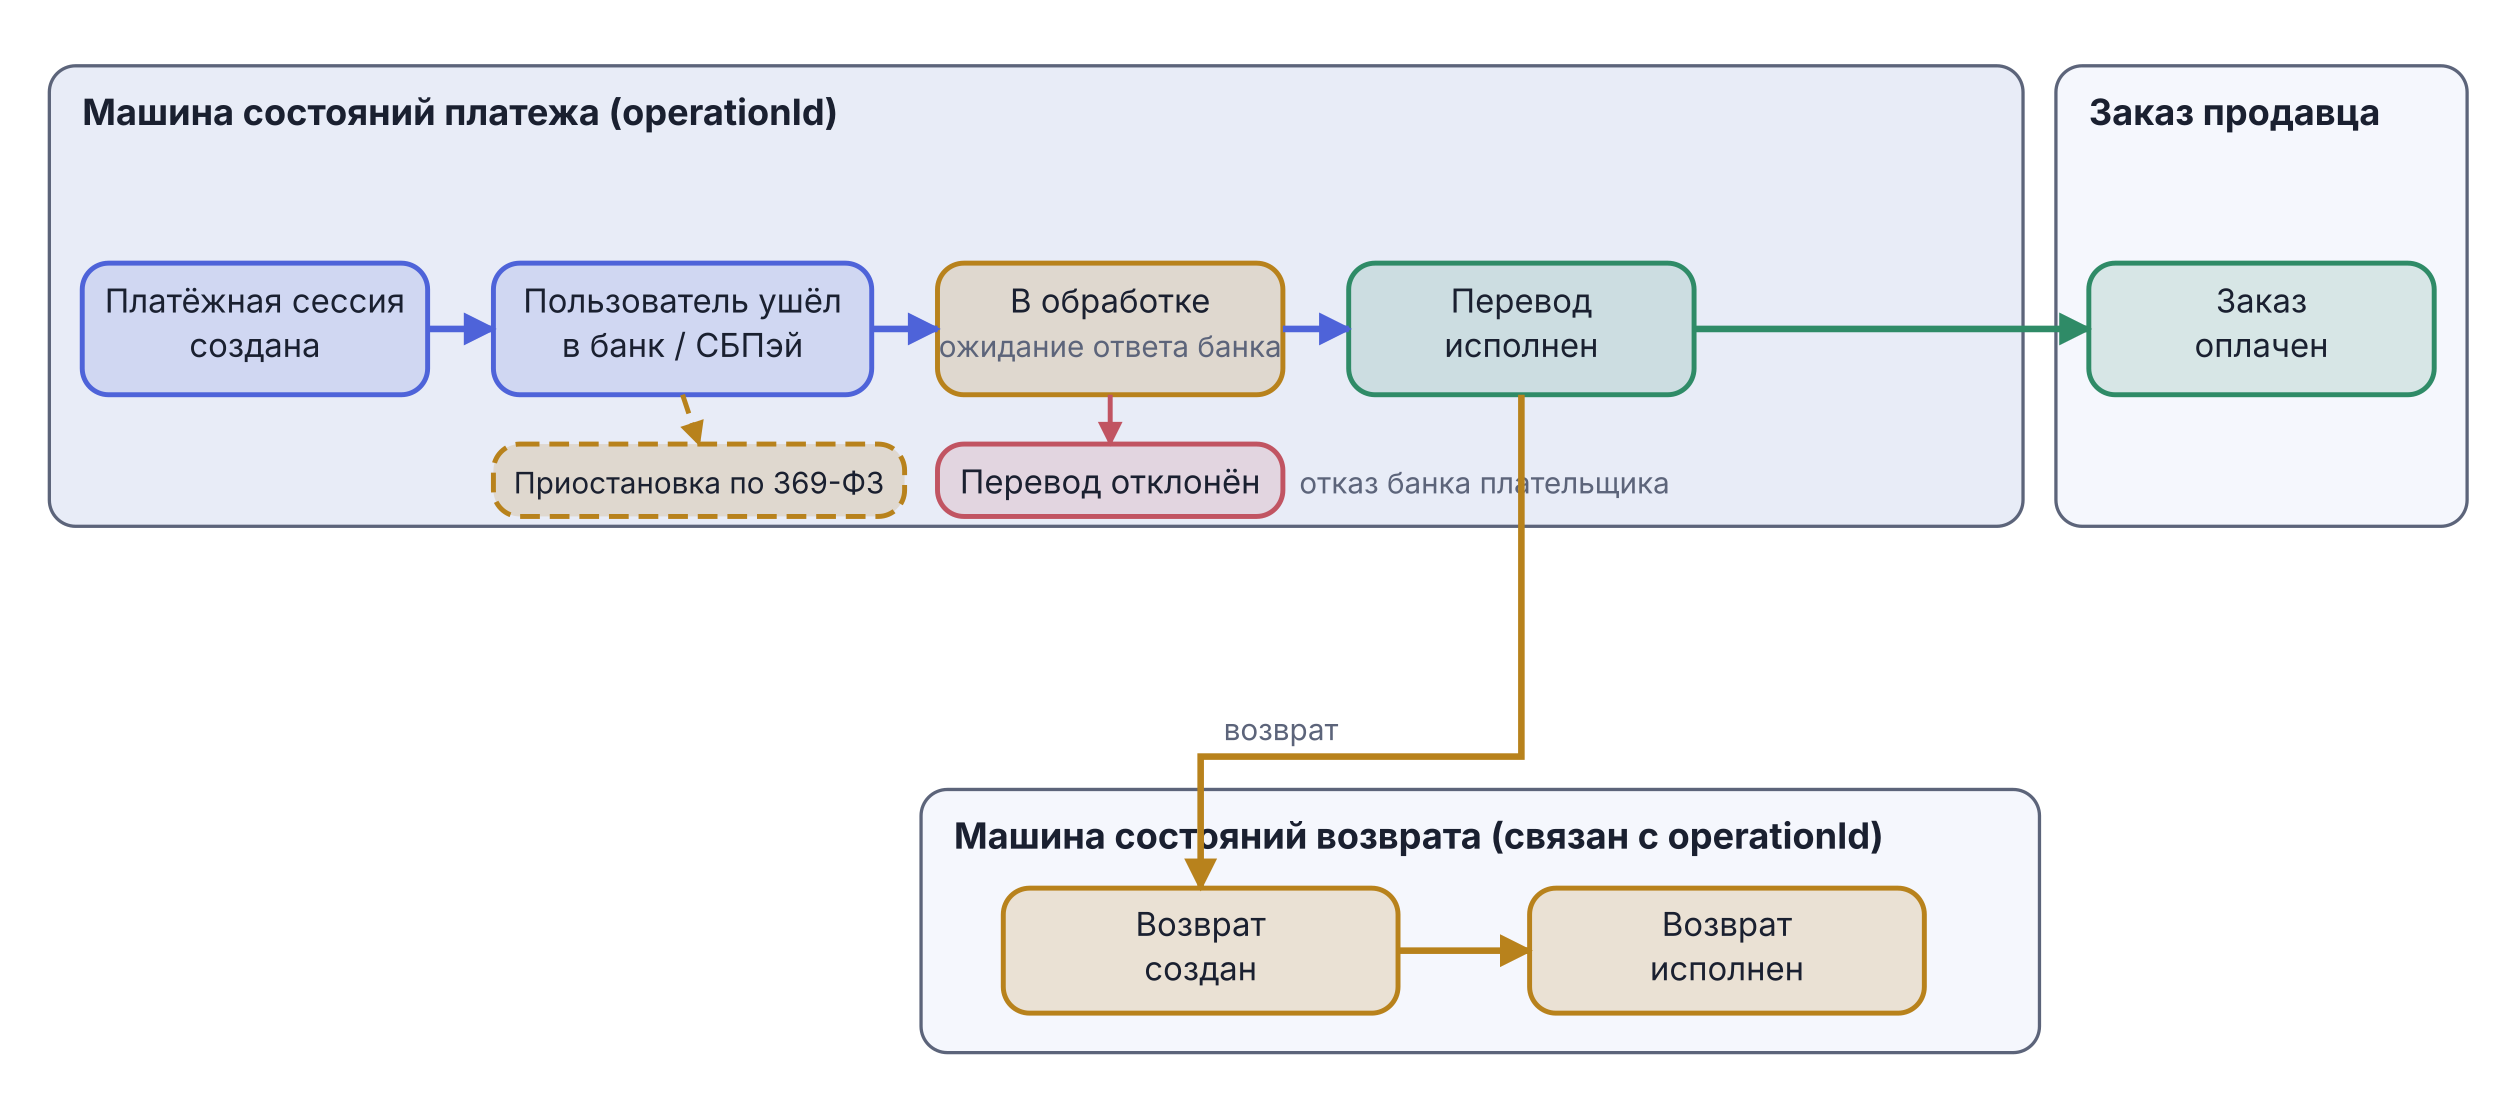
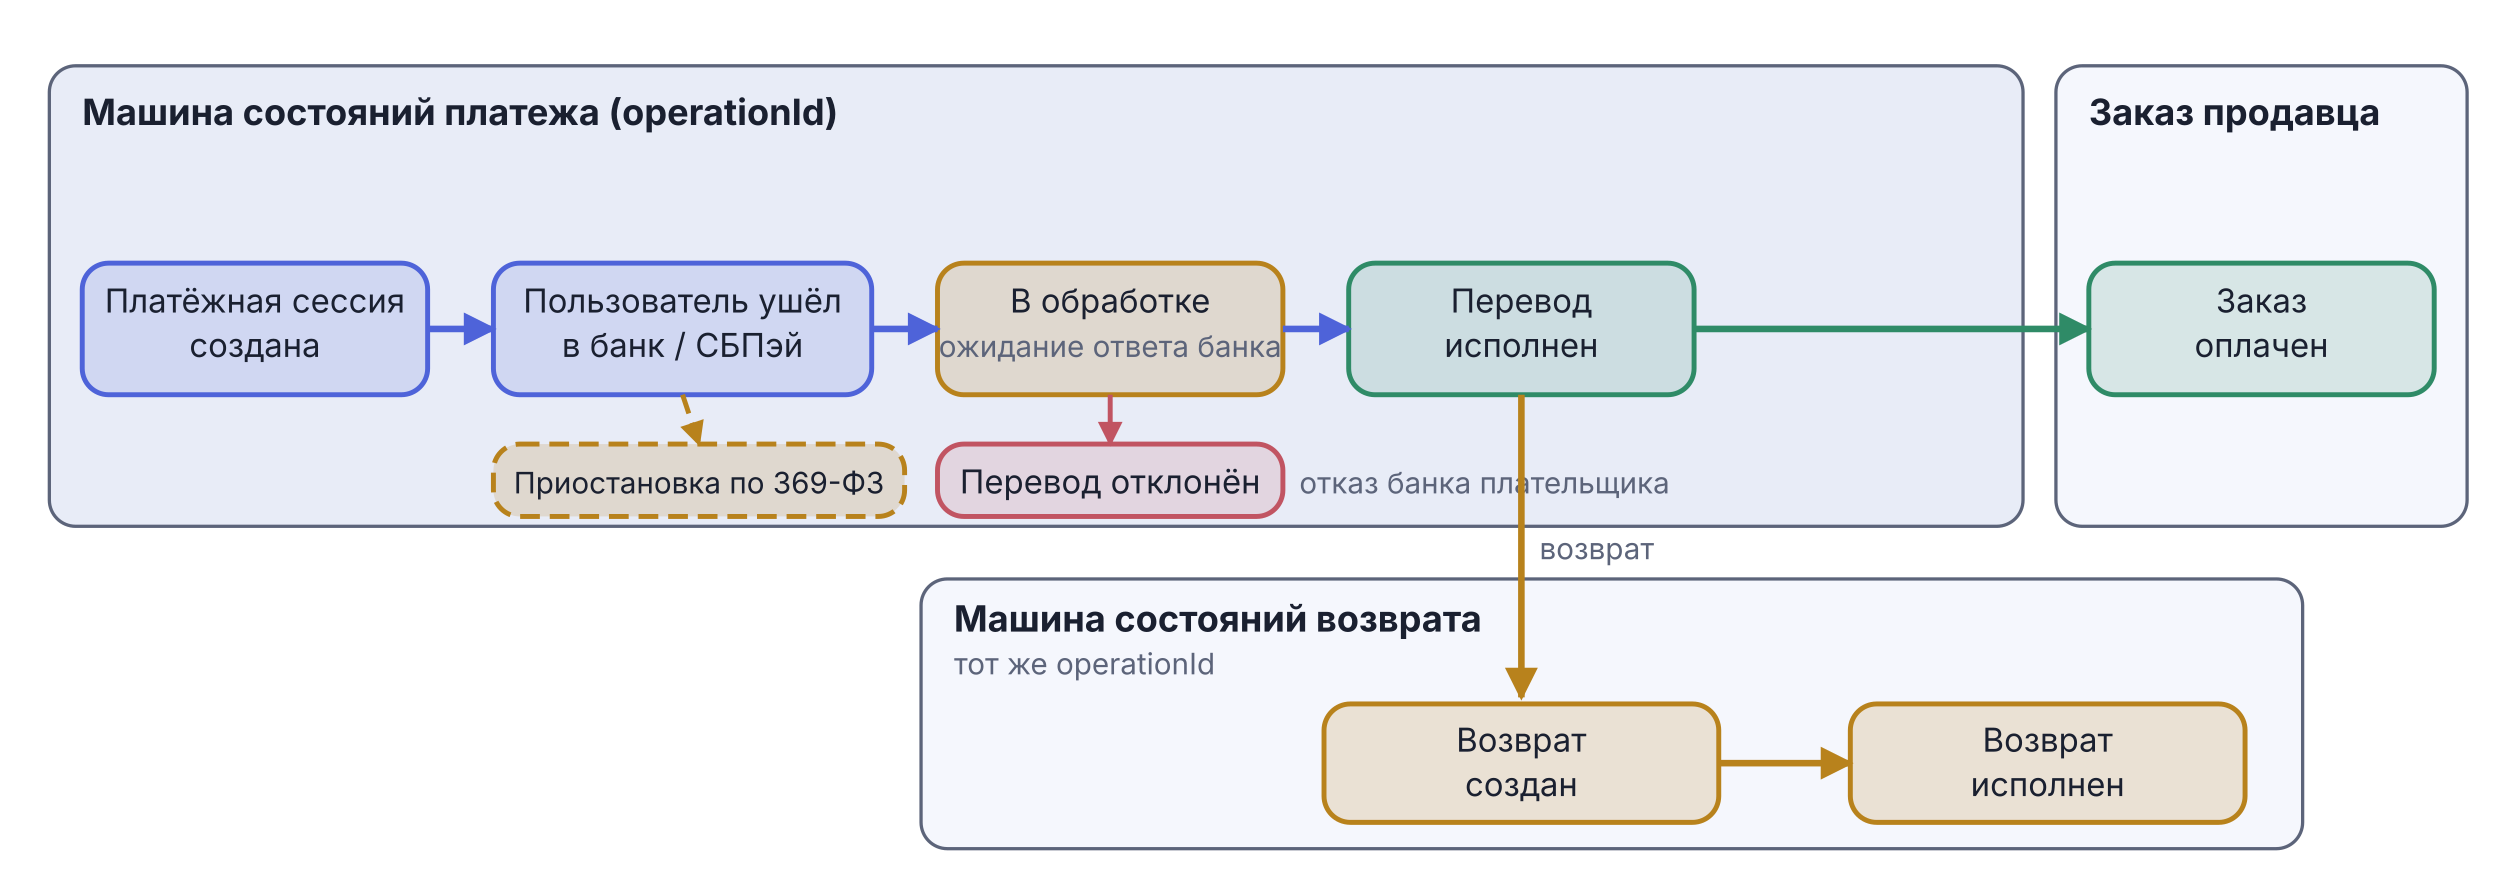
- <svg xmlns="http://www.w3.org/2000/svg" viewBox="0 0 760 340" width="760" height="340">
+ <svg xmlns="http://www.w3.org/2000/svg" viewBox="0 0 760 266" width="760" height="266">
  <defs>
    <marker id="arr-Good" viewBox="0 0 10 10" refX="9" refY="5" markerWidth="5" markerHeight="5" orient="auto">
      <path d="M0,0 L10,5 L0,10 Z" fill="#2F8B67" />
    </marker>
    <marker id="arr-AccentA" viewBox="0 0 10 10" refX="9" refY="5" markerWidth="5" markerHeight="5" orient="auto">
      <path d="M0,0 L10,5 L0,10 Z" fill="#4E63D9" />
    </marker>
    <marker id="arr-Warn" viewBox="0 0 10 10" refX="9" refY="5" markerWidth="5" markerHeight="5" orient="auto">
      <path d="M0,0 L10,5 L0,10 Z" fill="#B8821C" />
    </marker>
    <marker id="arr-Bad" viewBox="0 0 10 10" refX="9" refY="5" markerWidth="5" markerHeight="5" orient="auto">
      <path d="M0,0 L10,5 L0,10 Z" fill="#C15462" />
    </marker>
    <marker id="arr-Muted" viewBox="0 0 10 10" refX="9" refY="5" markerWidth="5" markerHeight="5" orient="auto">
      <path d="M0,0 L10,5 L0,10 Z" fill="#5C647A" />
    </marker>
  </defs>
  <rect x="15.0" y="20.0" width="600" height="140" rx="8" fill="#E8ECF7" stroke="#5C647A" stroke-width="1" />
  <rect x="625.0" y="20.0" width="125" height="140" rx="8" fill="#F5F7FD" stroke="#5C647A" stroke-width="1" />
-   <rect x="280.0" y="240.0" width="340" height="80" rx="8" fill="#F5F7FD" stroke="#5C647A" stroke-width="1" />
+   <rect x="280.0" y="176.0" width="420" height="82" rx="8" fill="#F5F7FD" stroke="#5C647A" stroke-width="1" />
  <text x="25.0" y="38.0" font-family="Inter, -apple-system, BlinkMacSystemFont, 'Helvetica Neue', Arial, sans-serif" font-size="11" font-weight="bold" fill="#1A2030">Машина состояний платежа (operationId)</text>
  <text x="635.0" y="38.0" font-family="Inter, -apple-system, BlinkMacSystemFont, 'Helvetica Neue', Arial, sans-serif" font-size="11" font-weight="bold" fill="#1A2030">Заказ продавца</text>
-   <text x="290.0" y="258.0" font-family="Inter, -apple-system, BlinkMacSystemFont, 'Helvetica Neue', Arial, sans-serif" font-size="11" font-weight="bold" fill="#1A2030">Машина состояний возврата (связан с operationId)</text>
+   <text x="290.0" y="192.0" font-family="Inter, -apple-system, BlinkMacSystemFont, 'Helvetica Neue', Arial, sans-serif" font-size="11" font-weight="bold" fill="#1A2030">Машина состояний возврата</text>
+   <text x="290.0" y="205.0" font-family="Inter, -apple-system, BlinkMacSystemFont, 'Helvetica Neue', Arial, sans-serif" font-size="9" font-weight="normal" fill="#5C647A">тот же operationId</text>
  <rect x="25.0" y="80.0" width="105" height="40" rx="8" fill="#4E63D9" fill-opacity="0.15" stroke="#4E63D9" stroke-width="1.5" />
  <text x="77.5" y="95.0" text-anchor="middle" font-family="Inter, -apple-system, BlinkMacSystemFont, 'Helvetica Neue', Arial, sans-serif" font-size="10" font-weight="normal" fill="#1A2030">Платёжная сессия</text>
  <text x="77.5" y="108.5" text-anchor="middle" font-family="Inter, -apple-system, BlinkMacSystemFont, 'Helvetica Neue', Arial, sans-serif" font-size="10" font-weight="normal" fill="#1A2030">создана</text>
  <rect x="150.0" y="80.0" width="115" height="40" rx="8" fill="#4E63D9" fill-opacity="0.15" stroke="#4E63D9" stroke-width="1.5" />
  <text x="207.5" y="95.0" text-anchor="middle" font-family="Inter, -apple-system, BlinkMacSystemFont, 'Helvetica Neue', Arial, sans-serif" font-size="10" font-weight="normal" fill="#1A2030">Пользователь ушёл</text>
  <text x="207.5" y="108.5" text-anchor="middle" font-family="Inter, -apple-system, BlinkMacSystemFont, 'Helvetica Neue', Arial, sans-serif" font-size="10" font-weight="normal" fill="#1A2030">в банк / СБПэй</text>
  <rect x="285.0" y="80.0" width="105" height="40" rx="8" fill="#B8821C" fill-opacity="0.18" stroke="#B8821C" stroke-width="1.5" />
  <text x="337.5" y="95.0" text-anchor="middle" font-family="Inter, -apple-system, BlinkMacSystemFont, 'Helvetica Neue', Arial, sans-serif" font-size="10" font-weight="normal" fill="#1A2030">В обработке</text>
  <text x="337.5" y="108.5" text-anchor="middle" font-family="Inter, -apple-system, BlinkMacSystemFont, 'Helvetica Neue', Arial, sans-serif" font-size="9" font-weight="normal" fill="#5C647A">ожидание ответа банка</text>
  <rect x="410.0" y="80.0" width="105" height="40" rx="8" fill="#2F8B67" fill-opacity="0.15" stroke="#2F8B67" stroke-width="1.5" />
  <text x="462.5" y="95.0" text-anchor="middle" font-family="Inter, -apple-system, BlinkMacSystemFont, 'Helvetica Neue', Arial, sans-serif" font-size="10" font-weight="normal" fill="#1A2030">Перевод</text>
  <text x="462.5" y="108.5" text-anchor="middle" font-family="Inter, -apple-system, BlinkMacSystemFont, 'Helvetica Neue', Arial, sans-serif" font-size="10" font-weight="normal" fill="#1A2030">исполнен</text>
  <rect x="635.0" y="80.0" width="105" height="40" rx="8" fill="#2F8B67" fill-opacity="0.15" stroke="#2F8B67" stroke-width="1.5" />
  <text x="687.5" y="95.0" text-anchor="middle" font-family="Inter, -apple-system, BlinkMacSystemFont, 'Helvetica Neue', Arial, sans-serif" font-size="10" font-weight="normal" fill="#1A2030">Заказ</text>
  <text x="687.5" y="108.5" text-anchor="middle" font-family="Inter, -apple-system, BlinkMacSystemFont, 'Helvetica Neue', Arial, sans-serif" font-size="10" font-weight="normal" fill="#1A2030">оплачен</text>
  <line x1="130.0" y1="100.0" x2="150.0" y2="100.0" stroke="#4E63D9" stroke-width="2" marker-end="url(#arr-AccentA)" />
  <line x1="265.0" y1="100.0" x2="285.0" y2="100.0" stroke="#4E63D9" stroke-width="2" marker-end="url(#arr-AccentA)" />
  <line x1="390.0" y1="100.0" x2="410.0" y2="100.0" stroke="#4E63D9" stroke-width="2" marker-end="url(#arr-AccentA)" />
  <line x1="515.0" y1="100.0" x2="635.0" y2="100.0" stroke="#2F8B67" stroke-width="2" marker-end="url(#arr-Good)" />
  <rect x="285.0" y="135.0" width="105" height="22" rx="8" fill="#C15462" fill-opacity="0.15" stroke="#C15462" stroke-width="1.5" />
  <text x="337.5" y="150.0" text-anchor="middle" font-family="Inter, -apple-system, BlinkMacSystemFont, 'Helvetica Neue', Arial, sans-serif" font-size="10" font-weight="normal" fill="#1A2030">Перевод отклонён</text>
  <line x1="337.5" y1="120.0" x2="337.5" y2="135.0" stroke="#C15462" stroke-width="1.5" marker-end="url(#arr-Bad)" />
  <text x="395.0" y="150.0" font-family="Inter, -apple-system, BlinkMacSystemFont, 'Helvetica Neue', Arial, sans-serif" font-size="9" font-weight="normal" fill="#5C647A">отказ банка плательщика</text>
  <rect x="150.0" y="135.0" width="125" height="22" rx="8" fill="#B8821C" fill-opacity="0.18" stroke="#B8821C" stroke-width="1.5" stroke-dasharray="6,3" />
  <text x="212.5" y="150.0" text-anchor="middle" font-family="Inter, -apple-system, BlinkMacSystemFont, 'Helvetica Neue', Arial, sans-serif" font-size="9" font-weight="normal" fill="#1A2030">Приостановка по 369-ФЗ</text>
  <line x1="207.5" y1="120.0" x2="212.5" y2="135.0" stroke="#B8821C" stroke-width="1.5" stroke-dasharray="6,3" marker-end="url(#arr-Warn)" />
-   <rect x="305.0" y="270.0" width="120" height="38" rx="8" fill="#B8821C" fill-opacity="0.18" stroke="#B8821C" stroke-width="1.5" />
-   <text x="365.0" y="284.5" text-anchor="middle" font-family="Inter, -apple-system, BlinkMacSystemFont, 'Helvetica Neue', Arial, sans-serif" font-size="10" font-weight="normal" fill="#1A2030">Возврат</text>
-   <text x="365.0" y="298.0" text-anchor="middle" font-family="Inter, -apple-system, BlinkMacSystemFont, 'Helvetica Neue', Arial, sans-serif" font-size="10" font-weight="normal" fill="#1A2030">создан</text>
-   <rect x="465.0" y="270.0" width="120" height="38" rx="8" fill="#B8821C" fill-opacity="0.18" stroke="#B8821C" stroke-width="1.5" />
-   <text x="525.0" y="284.5" text-anchor="middle" font-family="Inter, -apple-system, BlinkMacSystemFont, 'Helvetica Neue', Arial, sans-serif" font-size="10" font-weight="normal" fill="#1A2030">Возврат</text>
-   <text x="525.0" y="298.0" text-anchor="middle" font-family="Inter, -apple-system, BlinkMacSystemFont, 'Helvetica Neue', Arial, sans-serif" font-size="10" font-weight="normal" fill="#1A2030">исполнен</text>
-   <path d="M 462.5,120.0 L 462.5,230.0 L 365.0,230.0 L 365.0,270.0" fill="none" stroke="#B8821C" stroke-width="2" marker-end="url(#arr-Warn)" />
-   <text x="372.0" y="225.0" font-family="Inter, -apple-system, BlinkMacSystemFont, 'Helvetica Neue', Arial, sans-serif" font-size="9" font-weight="normal" fill="#5C647A">возврат</text>
-   <line x1="425.0" y1="289.0" x2="465.0" y2="289.0" stroke="#B8821C" stroke-width="2" marker-end="url(#arr-Warn)" />
+   <rect x="402.5" y="214.0" width="120" height="36" rx="8" fill="#B8821C" fill-opacity="0.18" stroke="#B8821C" stroke-width="1.5" />
+   <text x="462.5" y="228.5" text-anchor="middle" font-family="Inter, -apple-system, BlinkMacSystemFont, 'Helvetica Neue', Arial, sans-serif" font-size="10" font-weight="normal" fill="#1A2030">Возврат</text>
+   <text x="462.5" y="242.0" text-anchor="middle" font-family="Inter, -apple-system, BlinkMacSystemFont, 'Helvetica Neue', Arial, sans-serif" font-size="10" font-weight="normal" fill="#1A2030">создан</text>
+   <rect x="562.5" y="214.0" width="120" height="36" rx="8" fill="#B8821C" fill-opacity="0.18" stroke="#B8821C" stroke-width="1.5" />
+   <text x="622.5" y="228.5" text-anchor="middle" font-family="Inter, -apple-system, BlinkMacSystemFont, 'Helvetica Neue', Arial, sans-serif" font-size="10" font-weight="normal" fill="#1A2030">Возврат</text>
+   <text x="622.5" y="242.0" text-anchor="middle" font-family="Inter, -apple-system, BlinkMacSystemFont, 'Helvetica Neue', Arial, sans-serif" font-size="10" font-weight="normal" fill="#1A2030">исполнен</text>
+   <line x1="462.5" y1="120.0" x2="462.5" y2="212.0" stroke="#B8821C" stroke-width="2" marker-end="url(#arr-Warn)" />
+   <text x="468.0" y="170.0" font-family="Inter, -apple-system, BlinkMacSystemFont, 'Helvetica Neue', Arial, sans-serif" font-size="9" font-weight="normal" fill="#5C647A">возврат</text>
+   <line x1="522.5" y1="232.0" x2="562.5" y2="232.0" stroke="#B8821C" stroke-width="2" marker-end="url(#arr-Warn)" />
</svg>
